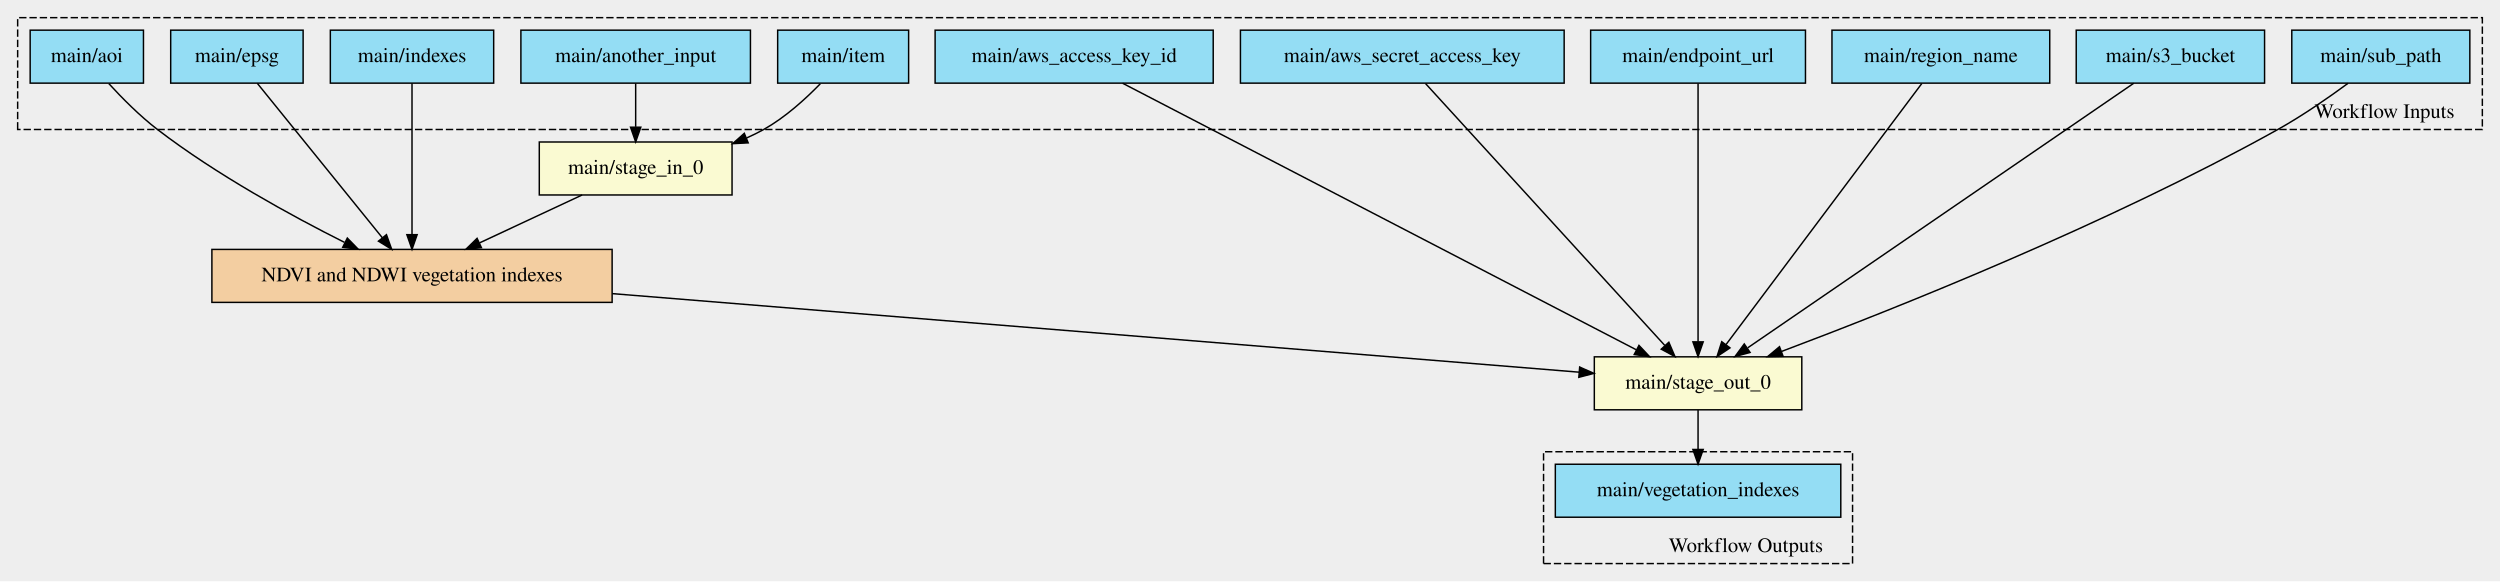
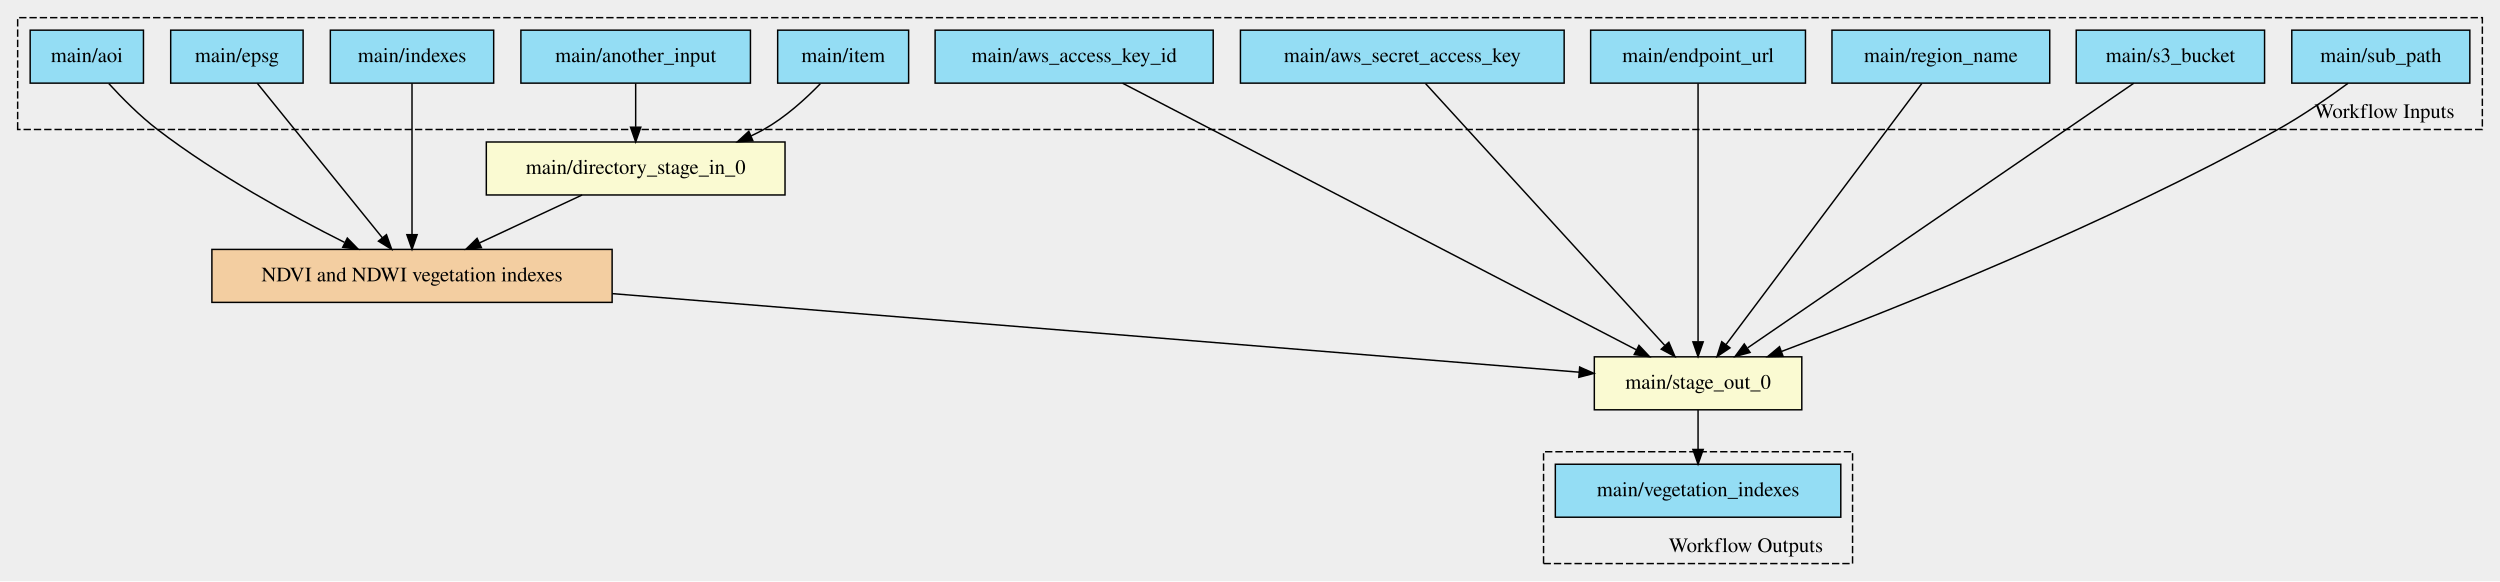
<svg xmlns="http://www.w3.org/2000/svg" width="1699pt" height="395pt" viewBox="0.00 0.00 1699.00 395.00">
  <g id="graph0" class="graph" transform="scale(1 1) rotate(0) translate(4 391)">
    <polygon fill="#eeeeee" stroke="transparent" points="-4,4 -4,-391 1695,-391 1695,4 -4,4" />
    <g id="clust1" class="cluster">
      <polygon fill="#eeeeee" stroke="black" stroke-dasharray="5,2" points="8,-303 8,-379 1683,-379 1683,-303 8,-303" />
      <text text-anchor="middle" x="1616.5" y="-310.8" font-family="Times,serif" font-size="14.00">Workflow Inputs</text>
    </g>
    <g id="clust2" class="cluster">
      <polygon fill="#eeeeee" stroke="black" stroke-dasharray="5,2" points="1045,-8 1045,-84 1255,-84 1255,-8 1045,-8" />
      <text text-anchor="middle" x="1182.5" y="-15.8" font-family="Times,serif" font-size="14.00">Workflow Outputs</text>
    </g>
    <g id="node1" class="node">
-       <polygon fill="lightgoldenrodyellow" stroke="black" points="362.5,-258.5 362.5,-294.5 493.5,-294.5 493.5,-258.5 362.5,-258.5" />
-       <text text-anchor="middle" x="428" y="-272.8" font-family="Times,serif" font-size="14.00">main/stage_in_0</text>
+       <polygon fill="lightgoldenrodyellow" stroke="black" points="326.5,-258.5 326.5,-294.5 529.5,-294.5 529.5,-258.5 326.5,-258.5" />
+       <text text-anchor="middle" x="428" y="-272.8" font-family="Times,serif" font-size="14.00">main/directory_stage_in_0</text>
    </g>
    <g id="node2" class="node">
      <polygon fill="#f3cea1" stroke="black" points="140,-185.5 140,-221.5 412,-221.5 412,-185.5 140,-185.5" />
      <text text-anchor="middle" x="276" y="-199.8" font-family="Times,serif" font-size="14.00">NDVI and NDWI vegetation indexes</text>
    </g>
    <g id="edge1" class="edge">
      <path fill="none" stroke="black" d="M391.59,-258.49C370.69,-248.73 344.24,-236.38 321.92,-225.95" />
      <polygon fill="black" stroke="black" points="323.18,-222.67 312.64,-221.61 320.22,-229.02 323.18,-222.67" />
    </g>
    <g id="node3" class="node">
      <polygon fill="lightgoldenrodyellow" stroke="black" points="1079.5,-112.5 1079.5,-148.5 1220.5,-148.5 1220.5,-112.5 1079.5,-112.5" />
      <text text-anchor="middle" x="1150" y="-126.8" font-family="Times,serif" font-size="14.00">main/stage_out_0</text>
    </g>
    <g id="edge2" class="edge">
      <path fill="none" stroke="black" d="M412.08,-191.45C596.29,-176.48 919.16,-150.25 1069.16,-138.07" />
      <polygon fill="black" stroke="black" points="1069.54,-141.55 1079.22,-137.25 1068.97,-134.57 1069.54,-141.55" />
    </g>
    <g id="node15" class="node">
      <polygon fill="#94ddf4" stroke="black" points="1053,-39.5 1053,-75.5 1247,-75.5 1247,-39.5 1053,-39.5" />
      <text text-anchor="middle" x="1150" y="-53.8" font-family="Times,serif" font-size="14.00">main/vegetation_indexes</text>
    </g>
    <g id="edge14" class="edge">
      <path fill="none" stroke="black" d="M1150,-112.31C1150,-104.29 1150,-94.55 1150,-85.57" />
      <polygon fill="black" stroke="black" points="1153.5,-85.53 1150,-75.53 1146.5,-85.53 1153.5,-85.53" />
    </g>
    <g id="node4" class="node">
      <polygon fill="#94ddf4" stroke="black" points="16.5,-334.5 16.5,-370.5 93.5,-370.5 93.5,-334.5 16.5,-334.5" />
      <text text-anchor="middle" x="55" y="-348.8" font-family="Times,serif" font-size="14.00">main/aoi</text>
    </g>
    <g id="edge3" class="edge">
      <path fill="none" stroke="black" d="M69.97,-334.17C78.97,-324.35 90.97,-312.23 103,-303 143.16,-272.21 193.97,-244.42 230.12,-226.27" />
      <polygon fill="black" stroke="black" points="232.04,-229.22 239.44,-221.64 228.92,-222.95 232.04,-229.22" />
    </g>
    <g id="node5" class="node">
      <polygon fill="#94ddf4" stroke="black" points="112,-334.5 112,-370.5 202,-370.5 202,-334.5 112,-334.5" />
      <text text-anchor="middle" x="157" y="-348.8" font-family="Times,serif" font-size="14.00">main/epsg</text>
    </g>
    <g id="edge4" class="edge">
      <path fill="none" stroke="black" d="M170.88,-334.35C191.84,-308.46 231.68,-259.25 255.84,-229.41" />
      <polygon fill="black" stroke="black" points="258.63,-231.52 262.2,-221.54 253.19,-227.11 258.63,-231.52" />
    </g>
    <g id="node6" class="node">
      <polygon fill="#94ddf4" stroke="black" points="220.5,-334.5 220.5,-370.5 331.5,-370.5 331.5,-334.5 220.5,-334.5" />
      <text text-anchor="middle" x="276" y="-348.8" font-family="Times,serif" font-size="14.00">main/indexes</text>
    </g>
    <g id="edge5" class="edge">
      <path fill="none" stroke="black" d="M276,-334.35C276,-309.12 276,-261.76 276,-231.74" />
      <polygon fill="black" stroke="black" points="279.5,-231.54 276,-221.54 272.5,-231.54 279.5,-231.54" />
    </g>
    <g id="node7" class="node">
      <polygon fill="#94ddf4" stroke="black" points="350,-334.5 350,-370.5 506,-370.5 506,-334.5 350,-334.5" />
      <text text-anchor="middle" x="428" y="-348.8" font-family="Times,serif" font-size="14.00">main/another_input</text>
    </g>
    <g id="edge6" class="edge">
      <path fill="none" stroke="black" d="M428,-334.34C428,-325.56 428,-314.66 428,-304.77" />
      <polygon fill="black" stroke="black" points="431.5,-304.57 428,-294.57 424.5,-304.57 431.5,-304.57" />
    </g>
    <g id="node8" class="node">
      <polygon fill="#94ddf4" stroke="black" points="524.5,-334.5 524.5,-370.5 613.5,-370.5 613.5,-334.5 524.5,-334.5" />
      <text text-anchor="middle" x="569" y="-348.8" font-family="Times,serif" font-size="14.00">main/item</text>
    </g>
    <g id="edge7" class="edge">
-       <path fill="none" stroke="black" d="M553.49,-334.09C543.43,-323.74 529.53,-311.1 515,-303 511.29,-300.93 507.39,-299.02 503.39,-297.24" />
-       <polygon fill="black" stroke="black" points="504.48,-293.91 493.9,-293.36 501.83,-300.39 504.48,-293.91" />
+       <path fill="none" stroke="black" d="M553.49,-334.09C543.43,-323.74 529.53,-311.1 515,-303 512.27,-301.48 509.44,-300.04 506.54,-298.68" />
+       <polygon fill="black" stroke="black" points="507.66,-295.35 497.09,-294.6 504.89,-301.78 507.66,-295.35" />
    </g>
    <g id="node9" class="node">
      <polygon fill="#94ddf4" stroke="black" points="631.5,-334.5 631.5,-370.5 820.5,-370.5 820.5,-334.5 631.5,-334.5" />
      <text text-anchor="middle" x="726" y="-348.8" font-family="Times,serif" font-size="14.00">main/aws_access_key_id</text>
    </g>
    <g id="edge8" class="edge">
      <path fill="none" stroke="black" d="M758.92,-334.42C835.15,-294.86 1023.73,-197.02 1108.07,-153.26" />
      <polygon fill="black" stroke="black" points="1109.84,-156.28 1117.1,-148.57 1106.61,-150.07 1109.84,-156.28" />
    </g>
    <g id="node10" class="node">
      <polygon fill="#94ddf4" stroke="black" points="839,-334.5 839,-370.5 1059,-370.5 1059,-334.5 839,-334.5" />
      <text text-anchor="middle" x="949" y="-348.8" font-family="Times,serif" font-size="14.00">main/aws_secret_access_key</text>
    </g>
    <g id="edge9" class="edge">
      <path fill="none" stroke="black" d="M964.77,-334.24C1000.22,-295.44 1086.28,-201.24 1127.4,-156.23" />
      <polygon fill="black" stroke="black" points="1130.14,-158.43 1134.3,-148.68 1124.97,-153.7 1130.14,-158.43" />
    </g>
    <g id="node11" class="node">
      <polygon fill="#94ddf4" stroke="black" points="1077,-334.5 1077,-370.5 1223,-370.5 1223,-334.5 1077,-334.5" />
      <text text-anchor="middle" x="1150" y="-348.8" font-family="Times,serif" font-size="14.00">main/endpoint_url</text>
    </g>
    <g id="edge10" class="edge">
      <path fill="none" stroke="black" d="M1150,-334.24C1150,-296.16 1150,-204.73 1150,-158.8" />
      <polygon fill="black" stroke="black" points="1153.5,-158.68 1150,-148.68 1146.5,-158.68 1153.5,-158.68" />
    </g>
    <g id="node12" class="node">
      <polygon fill="#94ddf4" stroke="black" points="1241,-334.5 1241,-370.5 1389,-370.5 1389,-334.5 1241,-334.5" />
      <text text-anchor="middle" x="1315" y="-348.8" font-family="Times,serif" font-size="14.00">main/region_name</text>
    </g>
    <g id="edge11" class="edge">
      <path fill="none" stroke="black" d="M1302.05,-334.24C1273.08,-295.6 1202.89,-202.02 1168.97,-156.8" />
      <polygon fill="black" stroke="black" points="1171.69,-154.58 1162.89,-148.68 1166.09,-158.78 1171.69,-154.58" />
    </g>
    <g id="node13" class="node">
      <polygon fill="#94ddf4" stroke="black" points="1407,-334.5 1407,-370.5 1535,-370.5 1535,-334.5 1407,-334.5" />
      <text text-anchor="middle" x="1471" y="-348.8" font-family="Times,serif" font-size="14.00">main/s3_bucket</text>
    </g>
    <g id="edge12" class="edge">
      <path fill="none" stroke="black" d="M1446.08,-334.42C1388.96,-295.27 1248.54,-199.03 1183.75,-154.63" />
      <polygon fill="black" stroke="black" points="1185.35,-151.49 1175.13,-148.72 1181.4,-157.26 1185.35,-151.49" />
    </g>
    <g id="node14" class="node">
      <polygon fill="#94ddf4" stroke="black" points="1553.5,-334.5 1553.5,-370.5 1674.5,-370.5 1674.5,-334.5 1553.5,-334.5" />
      <text text-anchor="middle" x="1614" y="-348.8" font-family="Times,serif" font-size="14.00">main/sub_path</text>
    </g>
    <g id="edge13" class="edge">
      <path fill="none" stroke="black" d="M1591.71,-334.39C1578.31,-324.52 1560.66,-312.28 1544,-303 1428.84,-238.85 1284.96,-181.56 1206.86,-152.21" />
      <polygon fill="black" stroke="black" points="1207.8,-148.83 1197.2,-148.6 1205.34,-155.38 1207.8,-148.83" />
    </g>
  </g>
</svg>
